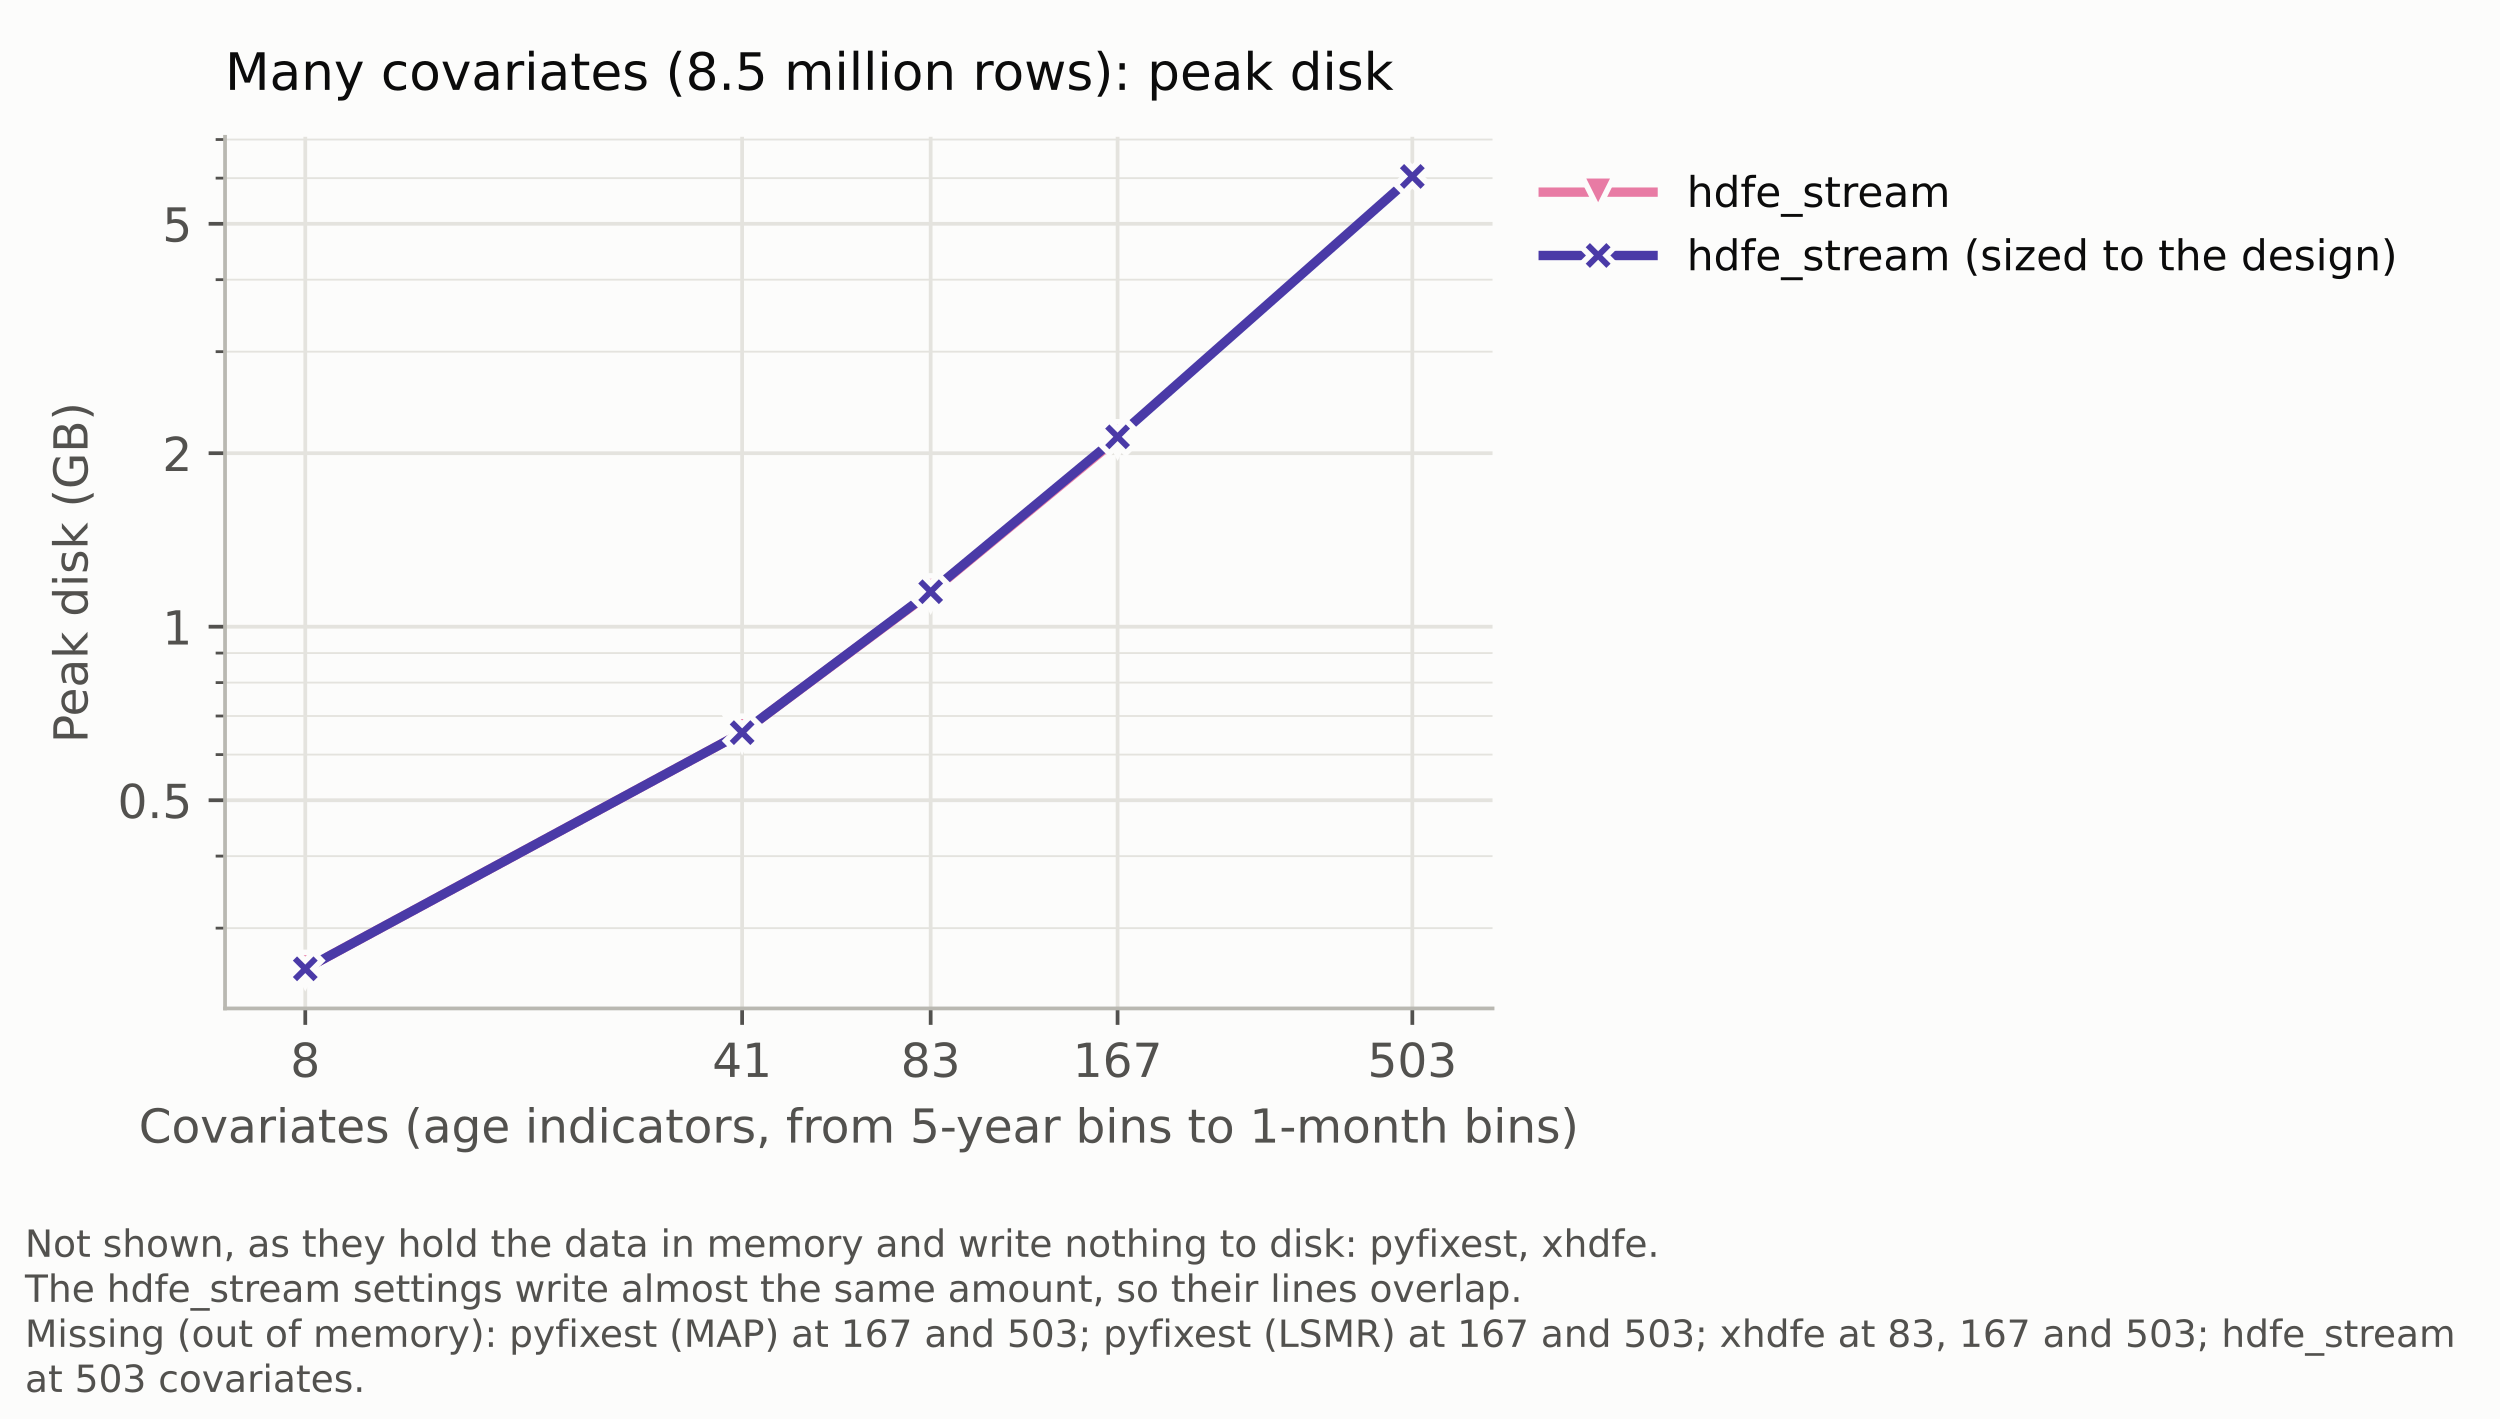
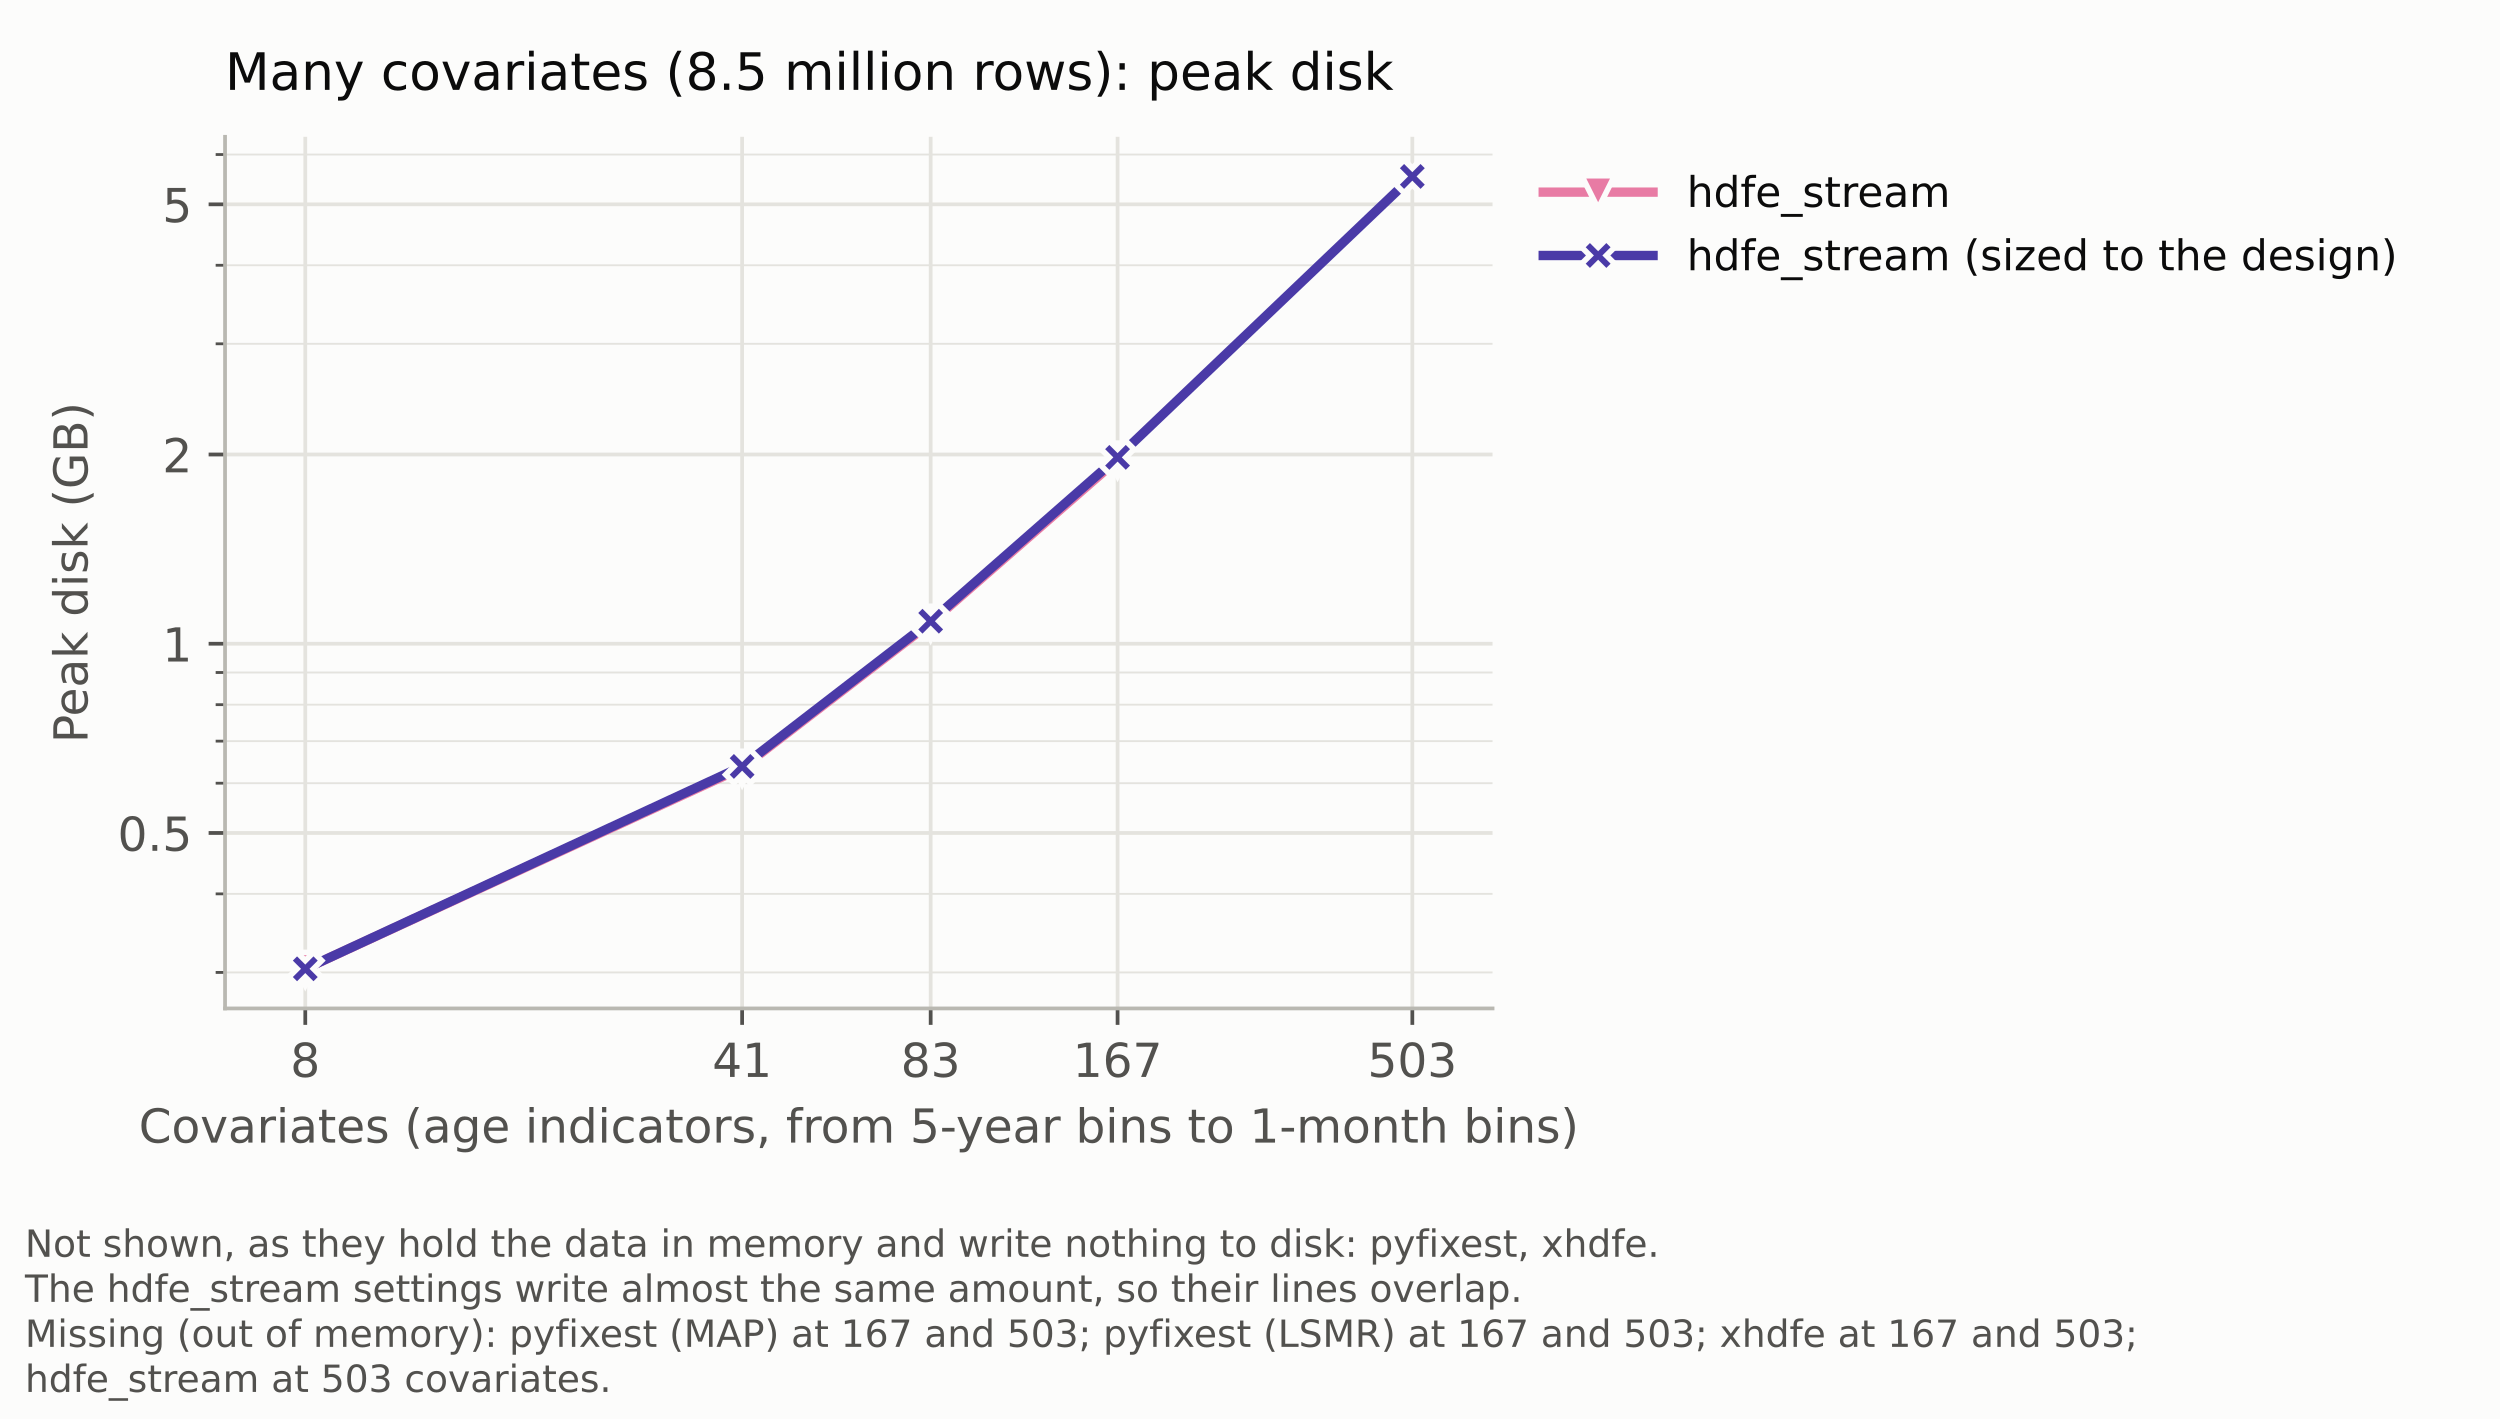
<svg xmlns="http://www.w3.org/2000/svg" xmlns:xlink="http://www.w3.org/1999/xlink" width="532.8pt" height="302.4pt" viewBox="0 0 532.8 302.4" version="1.1">
  <defs>
    <style type="text/css">*{stroke-linejoin: round; stroke-linecap: butt}</style>
  </defs>
  <g id="figure_1">
    <g id="patch_1">
      <path d="M 0 302.4  L 532.8 302.4  L 532.8 0  L 0 0  z " style="fill: #fcfcfb" />
    </g>
    <g id="axes_1">
      <g id="patch_2">
        <path d="M 47.962 214.918  L 318.093 214.918  L 318.093 29.157  L 47.962 29.157  z " style="fill: #fcfcfb" />
      </g>
      <g id="matplotlib.axis_1">
        <g id="xtick_1">
          <g id="line2d_1">
            <path d="M 65.06 214.918  L 65.06 29.157  " clip-path="url(#pe41ebdf00c)" style="fill: none; stroke: #e4e3de; stroke-width: 0.8; stroke-linecap: square" />
          </g>
          <g id="line2d_2">
            <defs>
              <path id="m8ed865f432" d="M 0 0  L 0 3.5  " style="stroke: #52514e; stroke-width: 0.8" />
            </defs>
            <g>
              <use xlink:href="#m8ed865f432" x="65.06" y="214.918" style="fill: #52514e; stroke: #52514e; stroke-width: 0.8" />
            </g>
          </g>
          <g id="text_1">
            <text style="font-size: 10px; font-family: 'DejaVu Sans', 'Bitstream Vera Sans', 'Computer Modern Sans Serif', 'Lucida Grande', 'Verdana', 'Geneva', 'Lucid', 'Arial', 'Helvetica', 'Avant Garde', sans-serif; text-anchor: middle; fill: #52514e" x="65.06" y="229.515" transform="rotate(-0 65.0603 229.5153)">8</text>
          </g>
        </g>
        <g id="xtick_2">
          <g id="line2d_3">
            <path d="M 158.162 214.918  L 158.162 29.157  " clip-path="url(#pe41ebdf00c)" style="fill: none; stroke: #e4e3de; stroke-width: 0.8; stroke-linecap: square" />
          </g>
          <g id="line2d_4">
            <g>
              <use xlink:href="#m8ed865f432" x="158.162" y="214.918" style="fill: #52514e; stroke: #52514e; stroke-width: 0.8" />
            </g>
          </g>
          <g id="text_2">
            <text style="font-size: 10px; font-family: 'DejaVu Sans', 'Bitstream Vera Sans', 'Computer Modern Sans Serif', 'Lucida Grande', 'Verdana', 'Geneva', 'Lucid', 'Arial', 'Helvetica', 'Avant Garde', sans-serif; text-anchor: middle; fill: #52514e" x="158.162" y="229.515" transform="rotate(-0 158.1622 229.5153)">41</text>
          </g>
        </g>
        <g id="xtick_3">
          <g id="line2d_5">
            <path d="M 198.344 214.918  L 198.344 29.157  " clip-path="url(#pe41ebdf00c)" style="fill: none; stroke: #e4e3de; stroke-width: 0.8; stroke-linecap: square" />
          </g>
          <g id="line2d_6">
            <g>
              <use xlink:href="#m8ed865f432" x="198.344" y="214.918" style="fill: #52514e; stroke: #52514e; stroke-width: 0.8" />
            </g>
          </g>
          <g id="text_3">
            <text style="font-size: 10px; font-family: 'DejaVu Sans', 'Bitstream Vera Sans', 'Computer Modern Sans Serif', 'Lucida Grande', 'Verdana', 'Geneva', 'Lucid', 'Arial', 'Helvetica', 'Avant Garde', sans-serif; text-anchor: middle; fill: #52514e" x="198.344" y="229.515" transform="rotate(-0 198.3437 229.5153)">83</text>
          </g>
        </g>
        <g id="xtick_4">
          <g id="line2d_7">
            <path d="M 238.177 214.918  L 238.177 29.157  " clip-path="url(#pe41ebdf00c)" style="fill: none; stroke: #e4e3de; stroke-width: 0.8; stroke-linecap: square" />
          </g>
          <g id="line2d_8">
            <g>
              <use xlink:href="#m8ed865f432" x="238.177" y="214.918" style="fill: #52514e; stroke: #52514e; stroke-width: 0.8" />
            </g>
          </g>
          <g id="text_4">
            <text style="font-size: 10px; font-family: 'DejaVu Sans', 'Bitstream Vera Sans', 'Computer Modern Sans Serif', 'Lucida Grande', 'Verdana', 'Geneva', 'Lucid', 'Arial', 'Helvetica', 'Avant Garde', sans-serif; text-anchor: middle; fill: #52514e" x="238.177" y="229.515" transform="rotate(-0 238.1768 229.5153)">167</text>
          </g>
        </g>
        <g id="xtick_5">
          <g id="line2d_9">
            <path d="M 300.995 214.918  L 300.995 29.157  " clip-path="url(#pe41ebdf00c)" style="fill: none; stroke: #e4e3de; stroke-width: 0.8; stroke-linecap: square" />
          </g>
          <g id="line2d_10">
            <g>
              <use xlink:href="#m8ed865f432" x="300.995" y="214.918" style="fill: #52514e; stroke: #52514e; stroke-width: 0.8" />
            </g>
          </g>
          <g id="text_5">
            <text style="font-size: 10px; font-family: 'DejaVu Sans', 'Bitstream Vera Sans', 'Computer Modern Sans Serif', 'Lucida Grande', 'Verdana', 'Geneva', 'Lucid', 'Arial', 'Helvetica', 'Avant Garde', sans-serif; text-anchor: middle; fill: #52514e" x="300.995" y="229.515" transform="rotate(-0 300.9953 229.5153)">503</text>
          </g>
        </g>
        <g id="text_6">
          <text style="font-size: 10px; font-family: 'DejaVu Sans', 'Bitstream Vera Sans', 'Computer Modern Sans Serif', 'Lucida Grande', 'Verdana', 'Geneva', 'Lucid', 'Arial', 'Helvetica', 'Avant Garde', sans-serif; text-anchor: middle; fill: #52514e" x="183.028" y="243.516" transform="rotate(-0 183.0278 243.5161)">Covariates (age indicators, from 5-year bins to 1-month bins)</text>
        </g>
      </g>
      <g id="matplotlib.axis_2">
        <g id="ytick_1">
          <g id="line2d_11">
-             <path d="M 47.962 170.547  L 318.093 170.547  " clip-path="url(#pe41ebdf00c)" style="fill: none; stroke: #e4e3de; stroke-width: 0.8; stroke-linecap: square" />
+             <path d="M 47.962 177.522  L 318.093 177.522  " clip-path="url(#pe41ebdf00c)" style="fill: none; stroke: #e4e3de; stroke-width: 0.8; stroke-linecap: square" />
          </g>
          <g id="line2d_12">
            <defs>
              <path id="mcf4f93b4a9" d="M 0 0  L -3.5 0  " style="stroke: #52514e; stroke-width: 0.8" />
            </defs>
            <g>
-               <use xlink:href="#mcf4f93b4a9" x="47.962" y="170.547" style="fill: #52514e; stroke: #52514e; stroke-width: 0.8" />
+               <use xlink:href="#mcf4f93b4a9" x="47.962" y="177.522" style="fill: #52514e; stroke: #52514e; stroke-width: 0.8" />
            </g>
          </g>
          <g id="text_7">
-             <text style="font-size: 10px; font-family: 'DejaVu Sans', 'Bitstream Vera Sans', 'Computer Modern Sans Serif', 'Lucida Grande', 'Verdana', 'Geneva', 'Lucid', 'Arial', 'Helvetica', 'Avant Garde', sans-serif; text-anchor: end; fill: #52514e" x="40.962" y="174.346" transform="rotate(-0 40.96234 174.3463)">0.5</text>
+             <text style="font-size: 10px; font-family: 'DejaVu Sans', 'Bitstream Vera Sans', 'Computer Modern Sans Serif', 'Lucida Grande', 'Verdana', 'Geneva', 'Lucid', 'Arial', 'Helvetica', 'Avant Garde', sans-serif; text-anchor: end; fill: #52514e" x="40.962" y="181.321" transform="rotate(-0 40.96234 181.3213)">0.5</text>
          </g>
        </g>
        <g id="ytick_2">
          <g id="line2d_13">
-             <path d="M 47.962 133.564  L 318.093 133.564  " clip-path="url(#pe41ebdf00c)" style="fill: none; stroke: #e4e3de; stroke-width: 0.8; stroke-linecap: square" />
+             <path d="M 47.962 137.192  L 318.093 137.192  " clip-path="url(#pe41ebdf00c)" style="fill: none; stroke: #e4e3de; stroke-width: 0.8; stroke-linecap: square" />
          </g>
          <g id="line2d_14">
            <g>
-               <use xlink:href="#mcf4f93b4a9" x="47.962" y="133.564" style="fill: #52514e; stroke: #52514e; stroke-width: 0.8" />
+               <use xlink:href="#mcf4f93b4a9" x="47.962" y="137.192" style="fill: #52514e; stroke: #52514e; stroke-width: 0.8" />
            </g>
          </g>
          <g id="text_8">
-             <text style="font-size: 10px; font-family: 'DejaVu Sans', 'Bitstream Vera Sans', 'Computer Modern Sans Serif', 'Lucida Grande', 'Verdana', 'Geneva', 'Lucid', 'Arial', 'Helvetica', 'Avant Garde', sans-serif; text-anchor: end; fill: #52514e" x="40.962" y="137.363" transform="rotate(-0 40.96234 137.3632)">1</text>
+             <text style="font-size: 10px; font-family: 'DejaVu Sans', 'Bitstream Vera Sans', 'Computer Modern Sans Serif', 'Lucida Grande', 'Verdana', 'Geneva', 'Lucid', 'Arial', 'Helvetica', 'Avant Garde', sans-serif; text-anchor: end; fill: #52514e" x="40.962" y="140.991" transform="rotate(-0 40.96234 140.9907)">1</text>
          </g>
        </g>
        <g id="ytick_3">
          <g id="line2d_15">
-             <path d="M 47.962 96.581  L 318.093 96.581  " clip-path="url(#pe41ebdf00c)" style="fill: none; stroke: #e4e3de; stroke-width: 0.8; stroke-linecap: square" />
+             <path d="M 47.962 96.861  L 318.093 96.861  " clip-path="url(#pe41ebdf00c)" style="fill: none; stroke: #e4e3de; stroke-width: 0.8; stroke-linecap: square" />
          </g>
          <g id="line2d_16">
            <g>
-               <use xlink:href="#mcf4f93b4a9" x="47.962" y="96.581" style="fill: #52514e; stroke: #52514e; stroke-width: 0.8" />
+               <use xlink:href="#mcf4f93b4a9" x="47.962" y="96.861" style="fill: #52514e; stroke: #52514e; stroke-width: 0.8" />
            </g>
          </g>
          <g id="text_9">
-             <text style="font-size: 10px; font-family: 'DejaVu Sans', 'Bitstream Vera Sans', 'Computer Modern Sans Serif', 'Lucida Grande', 'Verdana', 'Geneva', 'Lucid', 'Arial', 'Helvetica', 'Avant Garde', sans-serif; text-anchor: end; fill: #52514e" x="40.962" y="100.38" transform="rotate(-0 40.96234 100.3801)">2</text>
+             <text style="font-size: 10px; font-family: 'DejaVu Sans', 'Bitstream Vera Sans', 'Computer Modern Sans Serif', 'Lucida Grande', 'Verdana', 'Geneva', 'Lucid', 'Arial', 'Helvetica', 'Avant Garde', sans-serif; text-anchor: end; fill: #52514e" x="40.962" y="100.66" transform="rotate(-0 40.96234 100.6602)">2</text>
          </g>
        </g>
        <g id="ytick_4">
          <g id="line2d_17">
-             <path d="M 47.962 47.692  L 318.093 47.692  " clip-path="url(#pe41ebdf00c)" style="fill: none; stroke: #e4e3de; stroke-width: 0.8; stroke-linecap: square" />
+             <path d="M 47.962 43.547  L 318.093 43.547  " clip-path="url(#pe41ebdf00c)" style="fill: none; stroke: #e4e3de; stroke-width: 0.8; stroke-linecap: square" />
          </g>
          <g id="line2d_18">
            <g>
-               <use xlink:href="#mcf4f93b4a9" x="47.962" y="47.692" style="fill: #52514e; stroke: #52514e; stroke-width: 0.8" />
+               <use xlink:href="#mcf4f93b4a9" x="47.962" y="43.547" style="fill: #52514e; stroke: #52514e; stroke-width: 0.8" />
            </g>
          </g>
          <g id="text_10">
-             <text style="font-size: 10px; font-family: 'DejaVu Sans', 'Bitstream Vera Sans', 'Computer Modern Sans Serif', 'Lucida Grande', 'Verdana', 'Geneva', 'Lucid', 'Arial', 'Helvetica', 'Avant Garde', sans-serif; text-anchor: end; fill: #52514e" x="40.962" y="51.491" transform="rotate(-0 40.96234 51.49108)">5</text>
+             <text style="font-size: 10px; font-family: 'DejaVu Sans', 'Bitstream Vera Sans', 'Computer Modern Sans Serif', 'Lucida Grande', 'Verdana', 'Geneva', 'Lucid', 'Arial', 'Helvetica', 'Avant Garde', sans-serif; text-anchor: end; fill: #52514e" x="40.962" y="47.346" transform="rotate(-0 40.96234 47.34611)">5</text>
          </g>
        </g>
        <g id="ytick_5">
          <g id="line2d_19">
-             <path d="M 47.962 197.803  L 318.093 197.803  " clip-path="url(#pe41ebdf00c)" style="fill: none; stroke: #e4e3de; stroke-width: 0.4; stroke-linecap: square" />
+             <path d="M 47.962 207.245  L 318.093 207.245  " clip-path="url(#pe41ebdf00c)" style="fill: none; stroke: #e4e3de; stroke-width: 0.4; stroke-linecap: square" />
          </g>
          <g id="line2d_20">
            <defs>
              <path id="mec2caca15e" d="M 0 0  L -2 0  " style="stroke: #52514e; stroke-width: 0.6" />
            </defs>
            <g>
-               <use xlink:href="#mec2caca15e" x="47.962" y="197.803" style="fill: #52514e; stroke: #52514e; stroke-width: 0.6" />
+               <use xlink:href="#mec2caca15e" x="47.962" y="207.245" style="fill: #52514e; stroke: #52514e; stroke-width: 0.6" />
            </g>
          </g>
        </g>
        <g id="ytick_6">
          <g id="line2d_21">
-             <path d="M 47.962 182.453  L 318.093 182.453  " clip-path="url(#pe41ebdf00c)" style="fill: none; stroke: #e4e3de; stroke-width: 0.4; stroke-linecap: square" />
+             <path d="M 47.962 190.506  L 318.093 190.506  " clip-path="url(#pe41ebdf00c)" style="fill: none; stroke: #e4e3de; stroke-width: 0.4; stroke-linecap: square" />
          </g>
          <g id="line2d_22">
            <g>
-               <use xlink:href="#mec2caca15e" x="47.962" y="182.453" style="fill: #52514e; stroke: #52514e; stroke-width: 0.6" />
+               <use xlink:href="#mec2caca15e" x="47.962" y="190.506" style="fill: #52514e; stroke: #52514e; stroke-width: 0.6" />
            </g>
          </g>
        </g>
        <g id="ytick_7">
          <g id="line2d_23">
-             <path d="M 47.962 160.82  L 318.093 160.82  " clip-path="url(#pe41ebdf00c)" style="fill: none; stroke: #e4e3de; stroke-width: 0.4; stroke-linecap: square" />
+             <path d="M 47.962 166.914  L 318.093 166.914  " clip-path="url(#pe41ebdf00c)" style="fill: none; stroke: #e4e3de; stroke-width: 0.4; stroke-linecap: square" />
          </g>
          <g id="line2d_24">
            <g>
-               <use xlink:href="#mec2caca15e" x="47.962" y="160.82" style="fill: #52514e; stroke: #52514e; stroke-width: 0.6" />
+               <use xlink:href="#mec2caca15e" x="47.962" y="166.914" style="fill: #52514e; stroke: #52514e; stroke-width: 0.6" />
            </g>
          </g>
        </g>
        <g id="ytick_8">
          <g id="line2d_25">
-             <path d="M 47.962 152.595  L 318.093 152.595  " clip-path="url(#pe41ebdf00c)" style="fill: none; stroke: #e4e3de; stroke-width: 0.4; stroke-linecap: square" />
+             <path d="M 47.962 157.945  L 318.093 157.945  " clip-path="url(#pe41ebdf00c)" style="fill: none; stroke: #e4e3de; stroke-width: 0.4; stroke-linecap: square" />
          </g>
          <g id="line2d_26">
            <g>
-               <use xlink:href="#mec2caca15e" x="47.962" y="152.595" style="fill: #52514e; stroke: #52514e; stroke-width: 0.6" />
+               <use xlink:href="#mec2caca15e" x="47.962" y="157.945" style="fill: #52514e; stroke: #52514e; stroke-width: 0.6" />
            </g>
          </g>
        </g>
        <g id="ytick_9">
          <g id="line2d_27">
-             <path d="M 47.962 145.47  L 318.093 145.47  " clip-path="url(#pe41ebdf00c)" style="fill: none; stroke: #e4e3de; stroke-width: 0.4; stroke-linecap: square" />
+             <path d="M 47.962 150.175  L 318.093 150.175  " clip-path="url(#pe41ebdf00c)" style="fill: none; stroke: #e4e3de; stroke-width: 0.4; stroke-linecap: square" />
          </g>
          <g id="line2d_28">
            <g>
-               <use xlink:href="#mec2caca15e" x="47.962" y="145.47" style="fill: #52514e; stroke: #52514e; stroke-width: 0.6" />
+               <use xlink:href="#mec2caca15e" x="47.962" y="150.175" style="fill: #52514e; stroke: #52514e; stroke-width: 0.6" />
            </g>
          </g>
        </g>
        <g id="ytick_10">
          <g id="line2d_29">
-             <path d="M 47.962 139.186  L 318.093 139.186  " clip-path="url(#pe41ebdf00c)" style="fill: none; stroke: #e4e3de; stroke-width: 0.4; stroke-linecap: square" />
+             <path d="M 47.962 143.322  L 318.093 143.322  " clip-path="url(#pe41ebdf00c)" style="fill: none; stroke: #e4e3de; stroke-width: 0.4; stroke-linecap: square" />
          </g>
          <g id="line2d_30">
            <g>
-               <use xlink:href="#mec2caca15e" x="47.962" y="139.186" style="fill: #52514e; stroke: #52514e; stroke-width: 0.6" />
+               <use xlink:href="#mec2caca15e" x="47.962" y="143.322" style="fill: #52514e; stroke: #52514e; stroke-width: 0.6" />
            </g>
          </g>
        </g>
        <g id="ytick_11">
          <g id="line2d_31">
-             <path d="M 47.962 74.948  L 318.093 74.948  " clip-path="url(#pe41ebdf00c)" style="fill: none; stroke: #e4e3de; stroke-width: 0.4; stroke-linecap: square" />
+             <path d="M 47.962 73.27  L 318.093 73.27  " clip-path="url(#pe41ebdf00c)" style="fill: none; stroke: #e4e3de; stroke-width: 0.4; stroke-linecap: square" />
          </g>
          <g id="line2d_32">
            <g>
-               <use xlink:href="#mec2caca15e" x="47.962" y="74.948" style="fill: #52514e; stroke: #52514e; stroke-width: 0.6" />
+               <use xlink:href="#mec2caca15e" x="47.962" y="73.27" style="fill: #52514e; stroke: #52514e; stroke-width: 0.6" />
            </g>
          </g>
        </g>
        <g id="ytick_12">
          <g id="line2d_33">
-             <path d="M 47.962 59.598  L 318.093 59.598  " clip-path="url(#pe41ebdf00c)" style="fill: none; stroke: #e4e3de; stroke-width: 0.4; stroke-linecap: square" />
+             <path d="M 47.962 56.531  L 318.093 56.531  " clip-path="url(#pe41ebdf00c)" style="fill: none; stroke: #e4e3de; stroke-width: 0.4; stroke-linecap: square" />
          </g>
          <g id="line2d_34">
            <g>
-               <use xlink:href="#mec2caca15e" x="47.962" y="59.598" style="fill: #52514e; stroke: #52514e; stroke-width: 0.6" />
+               <use xlink:href="#mec2caca15e" x="47.962" y="56.531" style="fill: #52514e; stroke: #52514e; stroke-width: 0.6" />
            </g>
          </g>
        </g>
        <g id="ytick_13">
          <g id="line2d_35">
-             <path d="M 47.962 37.964  L 318.093 37.964  " clip-path="url(#pe41ebdf00c)" style="fill: none; stroke: #e4e3de; stroke-width: 0.4; stroke-linecap: square" />
+             <path d="M 47.962 32.939  L 318.093 32.939  " clip-path="url(#pe41ebdf00c)" style="fill: none; stroke: #e4e3de; stroke-width: 0.4; stroke-linecap: square" />
          </g>
          <g id="line2d_36">
            <g>
-               <use xlink:href="#mec2caca15e" x="47.962" y="37.964" style="fill: #52514e; stroke: #52514e; stroke-width: 0.6" />
-             </g>
-           </g>
-         </g>
-         <g id="ytick_14">
-           <g id="line2d_37">
-             <path d="M 47.962 29.74  L 318.093 29.74  " clip-path="url(#pe41ebdf00c)" style="fill: none; stroke: #e4e3de; stroke-width: 0.4; stroke-linecap: square" />
-           </g>
-           <g id="line2d_38">
-             <g>
-               <use xlink:href="#mec2caca15e" x="47.962" y="29.74" style="fill: #52514e; stroke: #52514e; stroke-width: 0.6" />
+               <use xlink:href="#mec2caca15e" x="47.962" y="32.939" style="fill: #52514e; stroke: #52514e; stroke-width: 0.6" />
            </g>
          </g>
        </g>
        <g id="text_11">
          <text style="font-size: 10px; font-family: 'DejaVu Sans', 'Bitstream Vera Sans', 'Computer Modern Sans Serif', 'Lucida Grande', 'Verdana', 'Geneva', 'Lucid', 'Arial', 'Helvetica', 'Avant Garde', sans-serif; text-anchor: middle; fill: #52514e" x="18.657" y="122.038" transform="rotate(-90 18.65687 122.0375)">Peak disk (GB)</text>
        </g>
      </g>
      <g id="patch_3">
        <path d="M 47.962 214.918  L 47.962 29.157  " style="fill: none; stroke: #b9b8b1; stroke-width: 0.8; stroke-linejoin: miter; stroke-linecap: square" />
      </g>
      <g id="patch_4">
        <path d="M 47.962 214.918  L 318.093 214.918  " style="fill: none; stroke: #b9b8b1; stroke-width: 0.8; stroke-linejoin: miter; stroke-linecap: square" />
      </g>
-       <g id="line2d_39">
-         <path d="M 65.06 206.474  L 158.162 156.14  L 198.344 126.247  L 238.177 93.397  " clip-path="url(#pe41ebdf00c)" style="fill: none; stroke: #e87ba4; stroke-width: 2; stroke-linecap: square" />
+       <g id="line2d_37">
+         <path d="M 65.06 206.474  L 158.162 163.615  L 198.344 132.714  L 238.177 97.948  " clip-path="url(#pe41ebdf00c)" style="fill: none; stroke: #e87ba4; stroke-width: 2; stroke-linecap: square" />
        <defs>
          <path id="m9a6e6bebf3" d="M -0 3.5  L 3.5 -3.5  L -3.5 -3.5  z " style="stroke: #fcfcfb; stroke-width: 1.2; stroke-linejoin: miter" />
        </defs>
        <g clip-path="url(#pe41ebdf00c)">
          <use xlink:href="#m9a6e6bebf3" x="65.06" y="206.474" style="fill: #e87ba4; stroke: #fcfcfb; stroke-width: 1.2; stroke-linejoin: miter" />
-           <use xlink:href="#m9a6e6bebf3" x="158.162" y="156.14" style="fill: #e87ba4; stroke: #fcfcfb; stroke-width: 1.2; stroke-linejoin: miter" />
-           <use xlink:href="#m9a6e6bebf3" x="198.344" y="126.247" style="fill: #e87ba4; stroke: #fcfcfb; stroke-width: 1.2; stroke-linejoin: miter" />
-           <use xlink:href="#m9a6e6bebf3" x="238.177" y="93.397" style="fill: #e87ba4; stroke: #fcfcfb; stroke-width: 1.2; stroke-linejoin: miter" />
-         </g>
-       </g>
-       <g id="line2d_40">
-         <path d="M 65.06 206.474  L 158.162 156.14  L 198.344 126.107  L 238.177 93.096  L 300.995 37.601  " clip-path="url(#pe41ebdf00c)" style="fill: none; stroke: #4a3aa7; stroke-width: 2; stroke-linecap: square" />
+           <use xlink:href="#m9a6e6bebf3" x="158.162" y="163.615" style="fill: #e87ba4; stroke: #fcfcfb; stroke-width: 1.2; stroke-linejoin: miter" />
+           <use xlink:href="#m9a6e6bebf3" x="198.344" y="132.714" style="fill: #e87ba4; stroke: #fcfcfb; stroke-width: 1.2; stroke-linejoin: miter" />
+           <use xlink:href="#m9a6e6bebf3" x="238.177" y="97.948" style="fill: #e87ba4; stroke: #fcfcfb; stroke-width: 1.2; stroke-linejoin: miter" />
+         </g>
+       </g>
+       <g id="line2d_38">
+         <path d="M 65.06 206.474  L 158.162 163.341  L 198.344 132.392  L 238.177 97.476  L 300.995 37.601  " clip-path="url(#pe41ebdf00c)" style="fill: none; stroke: #4a3aa7; stroke-width: 2; stroke-linecap: square" />
        <defs>
          <path id="m1806be16ce" d="M -1.75 3.5  L 0 1.75  L 1.75 3.5  L 3.5 1.75  L 1.75 0  L 3.5 -1.75  L 1.75 -3.5  L 0 -1.75  L -1.75 -3.5  L -3.5 -1.75  L -1.75 0  L -3.5 1.75  z " style="stroke: #fcfcfb; stroke-width: 1.2; stroke-linejoin: miter" />
        </defs>
        <g clip-path="url(#pe41ebdf00c)">
          <use xlink:href="#m1806be16ce" x="65.06" y="206.474" style="fill: #4a3aa7; stroke: #fcfcfb; stroke-width: 1.2; stroke-linejoin: miter" />
-           <use xlink:href="#m1806be16ce" x="158.162" y="156.14" style="fill: #4a3aa7; stroke: #fcfcfb; stroke-width: 1.2; stroke-linejoin: miter" />
-           <use xlink:href="#m1806be16ce" x="198.344" y="126.107" style="fill: #4a3aa7; stroke: #fcfcfb; stroke-width: 1.2; stroke-linejoin: miter" />
-           <use xlink:href="#m1806be16ce" x="238.177" y="93.096" style="fill: #4a3aa7; stroke: #fcfcfb; stroke-width: 1.2; stroke-linejoin: miter" />
+           <use xlink:href="#m1806be16ce" x="158.162" y="163.341" style="fill: #4a3aa7; stroke: #fcfcfb; stroke-width: 1.2; stroke-linejoin: miter" />
+           <use xlink:href="#m1806be16ce" x="198.344" y="132.392" style="fill: #4a3aa7; stroke: #fcfcfb; stroke-width: 1.2; stroke-linejoin: miter" />
+           <use xlink:href="#m1806be16ce" x="238.177" y="97.476" style="fill: #4a3aa7; stroke: #fcfcfb; stroke-width: 1.2; stroke-linejoin: miter" />
          <use xlink:href="#m1806be16ce" x="300.995" y="37.601" style="fill: #4a3aa7; stroke: #fcfcfb; stroke-width: 1.2; stroke-linejoin: miter" />
        </g>
      </g>
      <g id="text_12">
        <text style="font-size: 11px; font-family: 'DejaVu Sans', 'Bitstream Vera Sans', 'Computer Modern Sans Serif', 'Lucida Grande', 'Verdana', 'Geneva', 'Lucid', 'Arial', 'Helvetica', 'Avant Garde', sans-serif; text-anchor: start; fill: #0b0b0b" x="47.962" y="19.157" transform="rotate(-0 47.96234 19.15742)">Many covariates (8.5 million rows): peak disk</text>
      </g>
      <g id="legend_1">
-         <g id="line2d_41">
+         <g id="line2d_39">
          <path d="M 328.895 40.946  L 340.595 40.946  L 352.295 40.946  " style="fill: none; stroke: #e87ba4; stroke-width: 2; stroke-linecap: square" />
          <g>
            <use xlink:href="#m9a6e6bebf3" x="340.595" y="40.946" style="fill: #e87ba4; stroke: #fcfcfb; stroke-width: 1.2; stroke-linejoin: miter" />
          </g>
        </g>
        <g id="text_13">
          <text style="font-size: 9px; font-family: 'DejaVu Sans', 'Bitstream Vera Sans', 'Computer Modern Sans Serif', 'Lucida Grande', 'Verdana', 'Geneva', 'Lucid', 'Arial', 'Helvetica', 'Avant Garde', sans-serif; text-anchor: start; fill: #0b0b0b" x="359.495" y="44.096" transform="rotate(-0 359.4946 44.09602)">hdfe_stream</text>
        </g>
-         <g id="line2d_42">
+         <g id="line2d_40">
          <path d="M 328.895 54.447  L 340.595 54.447  L 352.295 54.447  " style="fill: none; stroke: #4a3aa7; stroke-width: 2; stroke-linecap: square" />
          <g>
            <use xlink:href="#m1806be16ce" x="340.595" y="54.447" style="fill: #4a3aa7; stroke: #fcfcfb; stroke-width: 1.2; stroke-linejoin: miter" />
          </g>
        </g>
        <g id="text_14">
          <text style="font-size: 9px; font-family: 'DejaVu Sans', 'Bitstream Vera Sans', 'Computer Modern Sans Serif', 'Lucida Grande', 'Verdana', 'Geneva', 'Lucid', 'Arial', 'Helvetica', 'Avant Garde', sans-serif; text-anchor: start; fill: #0b0b0b" x="359.495" y="57.597" transform="rotate(-0 359.4946 57.59672)">hdfe_stream (sized to the design)</text>
        </g>
      </g>
    </g>
    <g id="text_15">
      <text style="font-size: 8px; font-family: 'DejaVu Sans', 'Bitstream Vera Sans', 'Computer Modern Sans Serif', 'Lucida Grande', 'Verdana', 'Geneva', 'Lucid', 'Arial', 'Helvetica', 'Avant Garde', sans-serif; fill: #52514e" transform="translate(5.328 267.8468)">Not shown, as they hold the data in memory and write nothing to disk: pyfixest, xhdfe.</text>
      <text style="font-size: 8px; font-family: 'DejaVu Sans', 'Bitstream Vera Sans', 'Computer Modern Sans Serif', 'Lucida Grande', 'Verdana', 'Geneva', 'Lucid', 'Arial', 'Helvetica', 'Avant Garde', sans-serif; fill: #52514e" transform="translate(5.328 277.449)">The hdfe_stream settings write almost the same amount, so their lines overlap.</text>
-       <text style="font-size: 8px; font-family: 'DejaVu Sans', 'Bitstream Vera Sans', 'Computer Modern Sans Serif', 'Lucida Grande', 'Verdana', 'Geneva', 'Lucid', 'Arial', 'Helvetica', 'Avant Garde', sans-serif; fill: #52514e" transform="translate(5.328 287.0512)">Missing (out of memory): pyfixest (MAP) at 167 and 503; pyfixest (LSMR) at 167 and 503; xhdfe at 83, 167 and 503; hdfe_stream</text>
-       <text style="font-size: 8px; font-family: 'DejaVu Sans', 'Bitstream Vera Sans', 'Computer Modern Sans Serif', 'Lucida Grande', 'Verdana', 'Geneva', 'Lucid', 'Arial', 'Helvetica', 'Avant Garde', sans-serif; fill: #52514e" transform="translate(5.328 296.6533)">at 503 covariates.</text>
+       <text style="font-size: 8px; font-family: 'DejaVu Sans', 'Bitstream Vera Sans', 'Computer Modern Sans Serif', 'Lucida Grande', 'Verdana', 'Geneva', 'Lucid', 'Arial', 'Helvetica', 'Avant Garde', sans-serif; fill: #52514e" transform="translate(5.328 287.0512)">Missing (out of memory): pyfixest (MAP) at 167 and 503; pyfixest (LSMR) at 167 and 503; xhdfe at 167 and 503;</text>
+       <text style="font-size: 8px; font-family: 'DejaVu Sans', 'Bitstream Vera Sans', 'Computer Modern Sans Serif', 'Lucida Grande', 'Verdana', 'Geneva', 'Lucid', 'Arial', 'Helvetica', 'Avant Garde', sans-serif; fill: #52514e" transform="translate(5.328 296.6533)">hdfe_stream at 503 covariates.</text>
    </g>
  </g>
  <defs>
    <clipPath id="pe41ebdf00c">
      <rect x="47.962" y="29.157" width="270.131" height="185.76" />
    </clipPath>
  </defs>
</svg>
